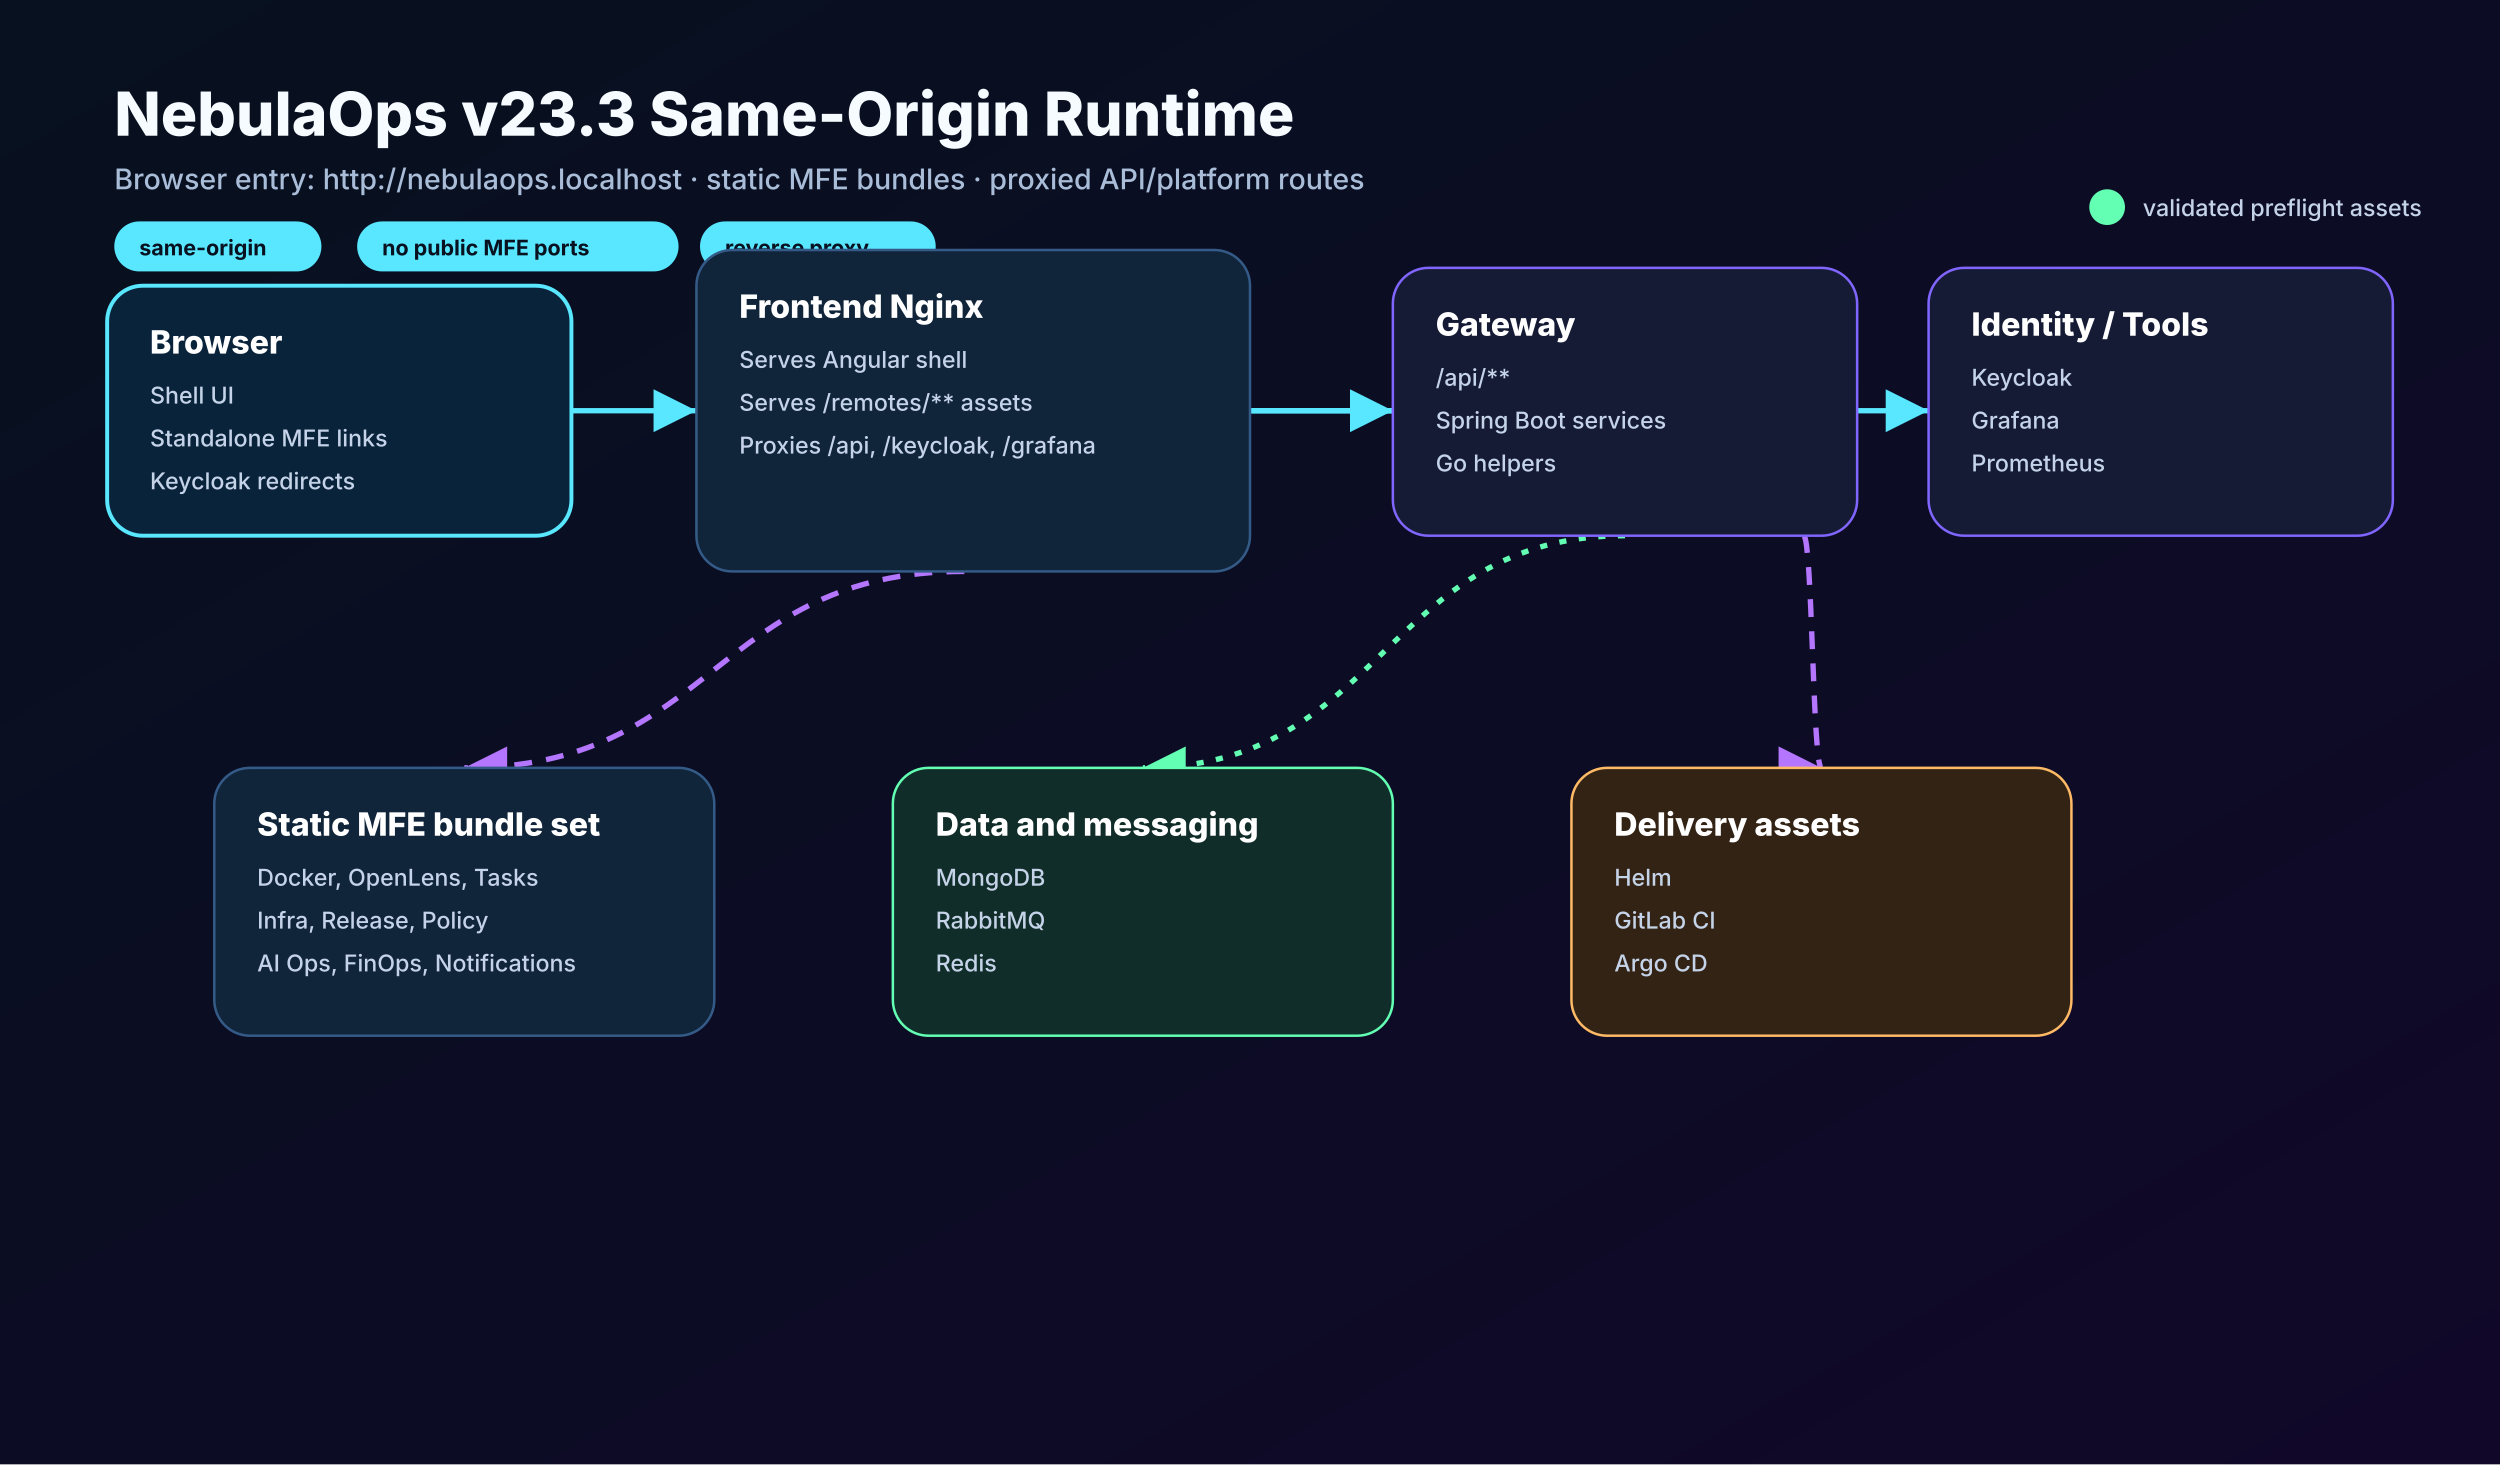
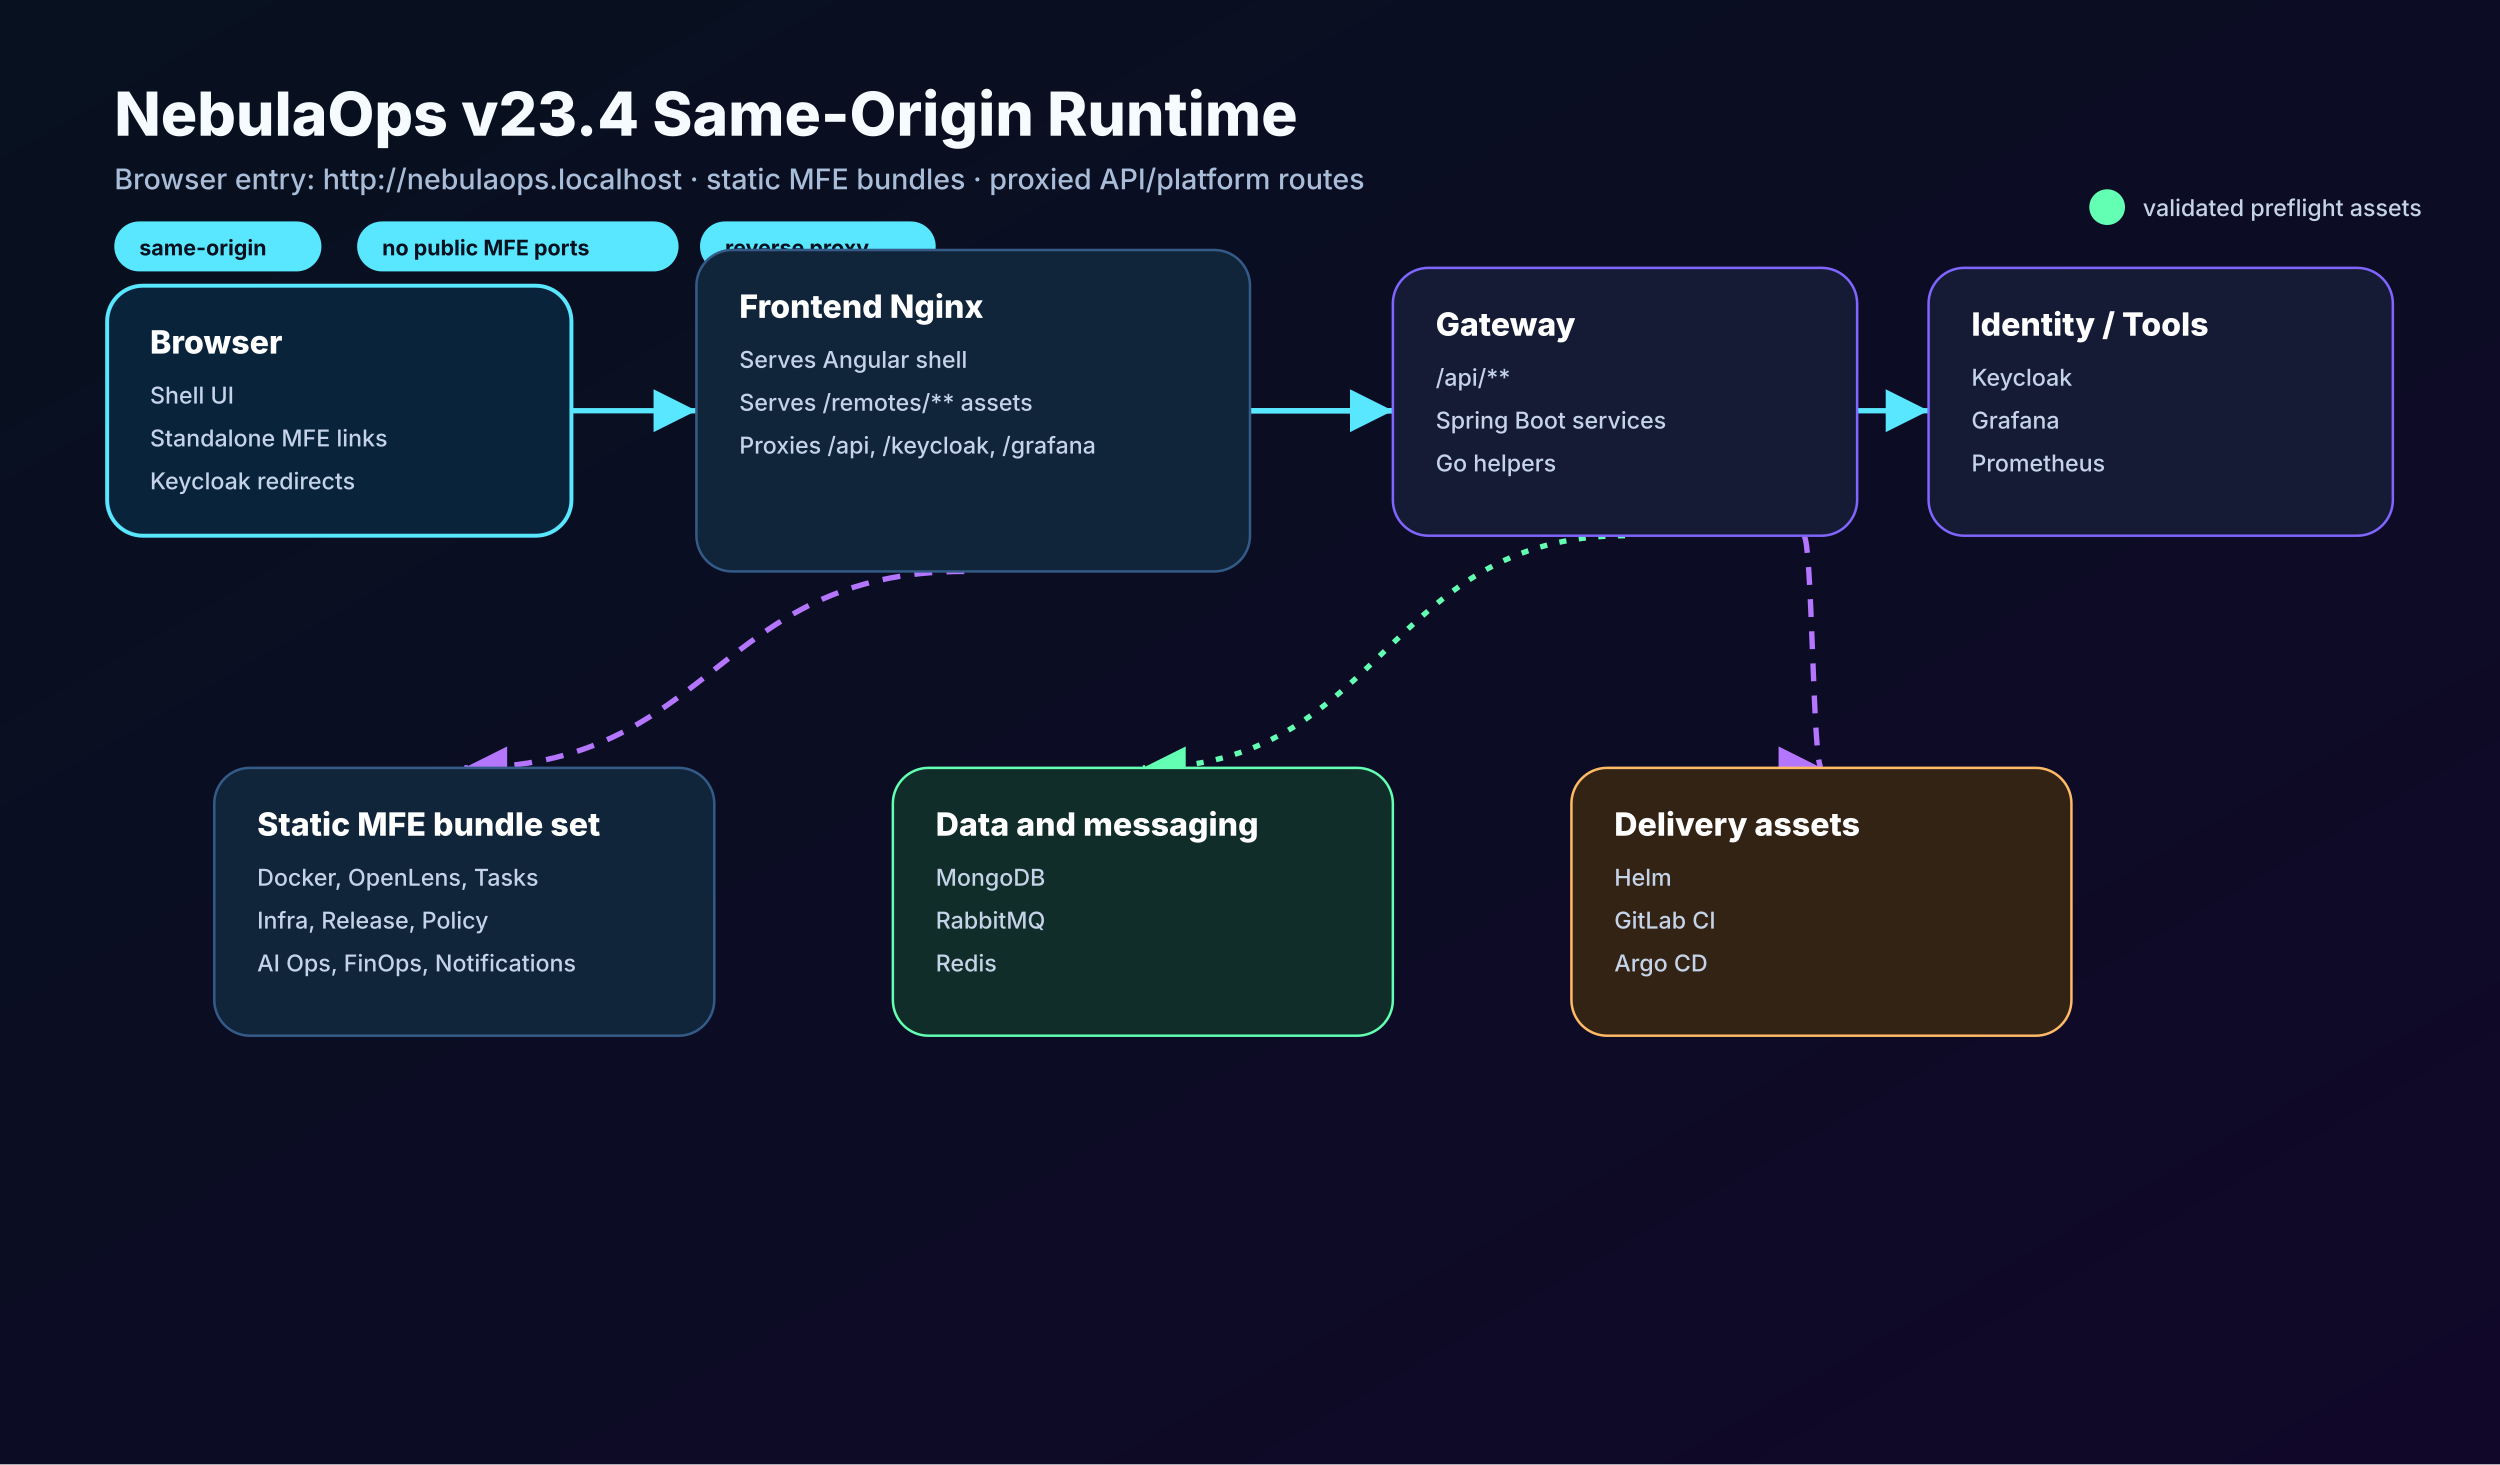
- <svg xmlns="http://www.w3.org/2000/svg" viewBox="0 0 1400 820" role="img" aria-label="NebulaOps v23.3 Same-Origin Runtime">
+ <svg xmlns="http://www.w3.org/2000/svg" viewBox="0 0 1400 820" role="img" aria-label="NebulaOps v23.4 Same-Origin Runtime">
  <defs>
    <linearGradient id="bg" x1="0" y1="0" x2="1" y2="1">
      <stop offset="0" stop-color="#07111f" />
      <stop offset="1" stop-color="#110829" />
    </linearGradient>
    <marker id="arrow" markerWidth="12" markerHeight="12" refX="10" refY="6" orient="auto">
      <path d="M2,2 L10,6 L2,10 Z" fill="#58e7ff" />
    </marker>
    <marker id="arrow2" markerWidth="12" markerHeight="12" refX="10" refY="6" orient="auto">
      <path d="M2,2 L10,6 L2,10 Z" fill="#b476ff" />
    </marker>
    <marker id="arrow3" markerWidth="12" markerHeight="12" refX="10" refY="6" orient="auto">
      <path d="M2,2 L10,6 L2,10 Z" fill="#63ffb3" />
    </marker>
    <style>
.title{font:800 34px Inter,Segoe UI,Arial;fill:#f6fbff}.sub{font:500 16px Inter,Segoe UI,Arial;fill:#a9bdd8}.label{font:800 18px Inter,Segoe UI,Arial;fill:#ffffff}.small{font:500 13px Inter,Segoe UI,Arial;fill:#c5d3e8}.chip{font:700 12px Inter,Segoe UI,Arial;fill:#07111f}.panel{fill:#10243a;stroke:#345b87;stroke-width:1.4}.core{fill:#09233b;stroke:#58e7ff;stroke-width:2.2}.soft{fill:#151b35;stroke:#8065ff;stroke-width:1.4}.data{fill:#102d29;stroke:#63ffb3;stroke-width:1.4}.warn{fill:#332315;stroke:#ffba66;stroke-width:1.4}.flow{fill:none;stroke:#58e7ff;stroke-width:3;marker-end:url(#arrow)}.dash{fill:none;stroke:#b476ff;stroke-width:3;stroke-dasharray:10 8;marker-end:url(#arrow2)}.metric{fill:none;stroke:#63ffb3;stroke-width:3;stroke-dasharray:4 7;marker-end:url(#arrow3)}.pulse{animation:pulse 2.8s ease-in-out infinite}@keyframes pulse{0%,100%{opacity:.6}50%{opacity:1}}
</style>
  </defs>
  <rect width="1400" height="820" fill="url(#bg)" />
-   <text x="64" y="76" class="title">NebulaOps v23.3 Same-Origin Runtime</text>
+   <text x="64" y="76" class="title">NebulaOps v23.4 Same-Origin Runtime</text>
  <text x="64" y="106" class="sub">Browser entry: http://nebulaops.localhost · static MFE bundles · proxied API/platform routes</text>
  <rect x="64" y="124" width="116" height="28" rx="14" fill="#58e7ff" />
  <text x="78" y="143" class="chip">same-origin</text>
  <rect x="200" y="124" width="180" height="28" rx="14" fill="#58e7ff" />
  <text x="214" y="143" class="chip">no public MFE ports</text>
  <rect x="392" y="124" width="132" height="28" rx="14" fill="#58e7ff" />
  <text x="406" y="143" class="chip">reverse proxy</text>
  <path d="M320 230 C 355 230, 355 230, 390 230" class="flow" />
  <path d="M700 230 C 740 230, 740 230, 780 230" class="flow" />
  <path d="M700 230 C 890 230, 890 230, 1080 230" class="flow" />
  <path d="M540 320 C 400 320, 400 430, 260 430" class="dash" />
  <path d="M910 300 C 775 300, 775 430, 640 430" class="metric" />
  <path d="M1010 300 C 1015 300, 1015 430, 1020 430" class="dash" />
  <rect x="60" y="160" width="260" height="140" rx="20" class="core" />
  <text x="84" y="198" class="label">Browser</text>
  <text x="84" y="226" class="small">Shell UI</text>
  <text x="84" y="250" class="small">Standalone MFE links</text>
  <text x="84" y="274" class="small">Keycloak redirects</text>
  <rect x="390" y="140" width="310" height="180" rx="20" class="panel" />
  <text x="414" y="178" class="label">Frontend Nginx</text>
  <text x="414" y="206" class="small">Serves Angular shell</text>
  <text x="414" y="230" class="small">Serves /remotes/** assets</text>
  <text x="414" y="254" class="small">Proxies /api, /keycloak, /grafana</text>
  <rect x="780" y="150" width="260" height="150" rx="20" class="soft" />
  <text x="804" y="188" class="label">Gateway</text>
  <text x="804" y="216" class="small">/api/**</text>
  <text x="804" y="240" class="small">Spring Boot services</text>
  <text x="804" y="264" class="small">Go helpers</text>
  <rect x="1080" y="150" width="260" height="150" rx="20" class="soft" />
  <text x="1104" y="188" class="label">Identity / Tools</text>
  <text x="1104" y="216" class="small">Keycloak</text>
  <text x="1104" y="240" class="small">Grafana</text>
  <text x="1104" y="264" class="small">Prometheus</text>
  <rect x="120" y="430" width="280" height="150" rx="20" class="panel" />
  <text x="144" y="468" class="label">Static MFE bundle set</text>
  <text x="144" y="496" class="small">Docker, OpenLens, Tasks</text>
  <text x="144" y="520" class="small">Infra, Release, Policy</text>
  <text x="144" y="544" class="small">AI Ops, FinOps, Notifications</text>
  <rect x="500" y="430" width="280" height="150" rx="20" class="data" />
  <text x="524" y="468" class="label">Data and messaging</text>
  <text x="524" y="496" class="small">MongoDB</text>
  <text x="524" y="520" class="small">RabbitMQ</text>
  <text x="524" y="544" class="small">Redis</text>
  <rect x="880" y="430" width="280" height="150" rx="20" class="warn" />
  <text x="904" y="468" class="label">Delivery assets</text>
  <text x="904" y="496" class="small">Helm</text>
  <text x="904" y="520" class="small">GitLab CI</text>
  <text x="904" y="544" class="small">Argo CD</text>
  <circle cx="1180" cy="116" r="10" fill="#63ffb3" class="pulse" />
  <text x="1200" y="121" class="small">validated preflight assets</text>
</svg>
